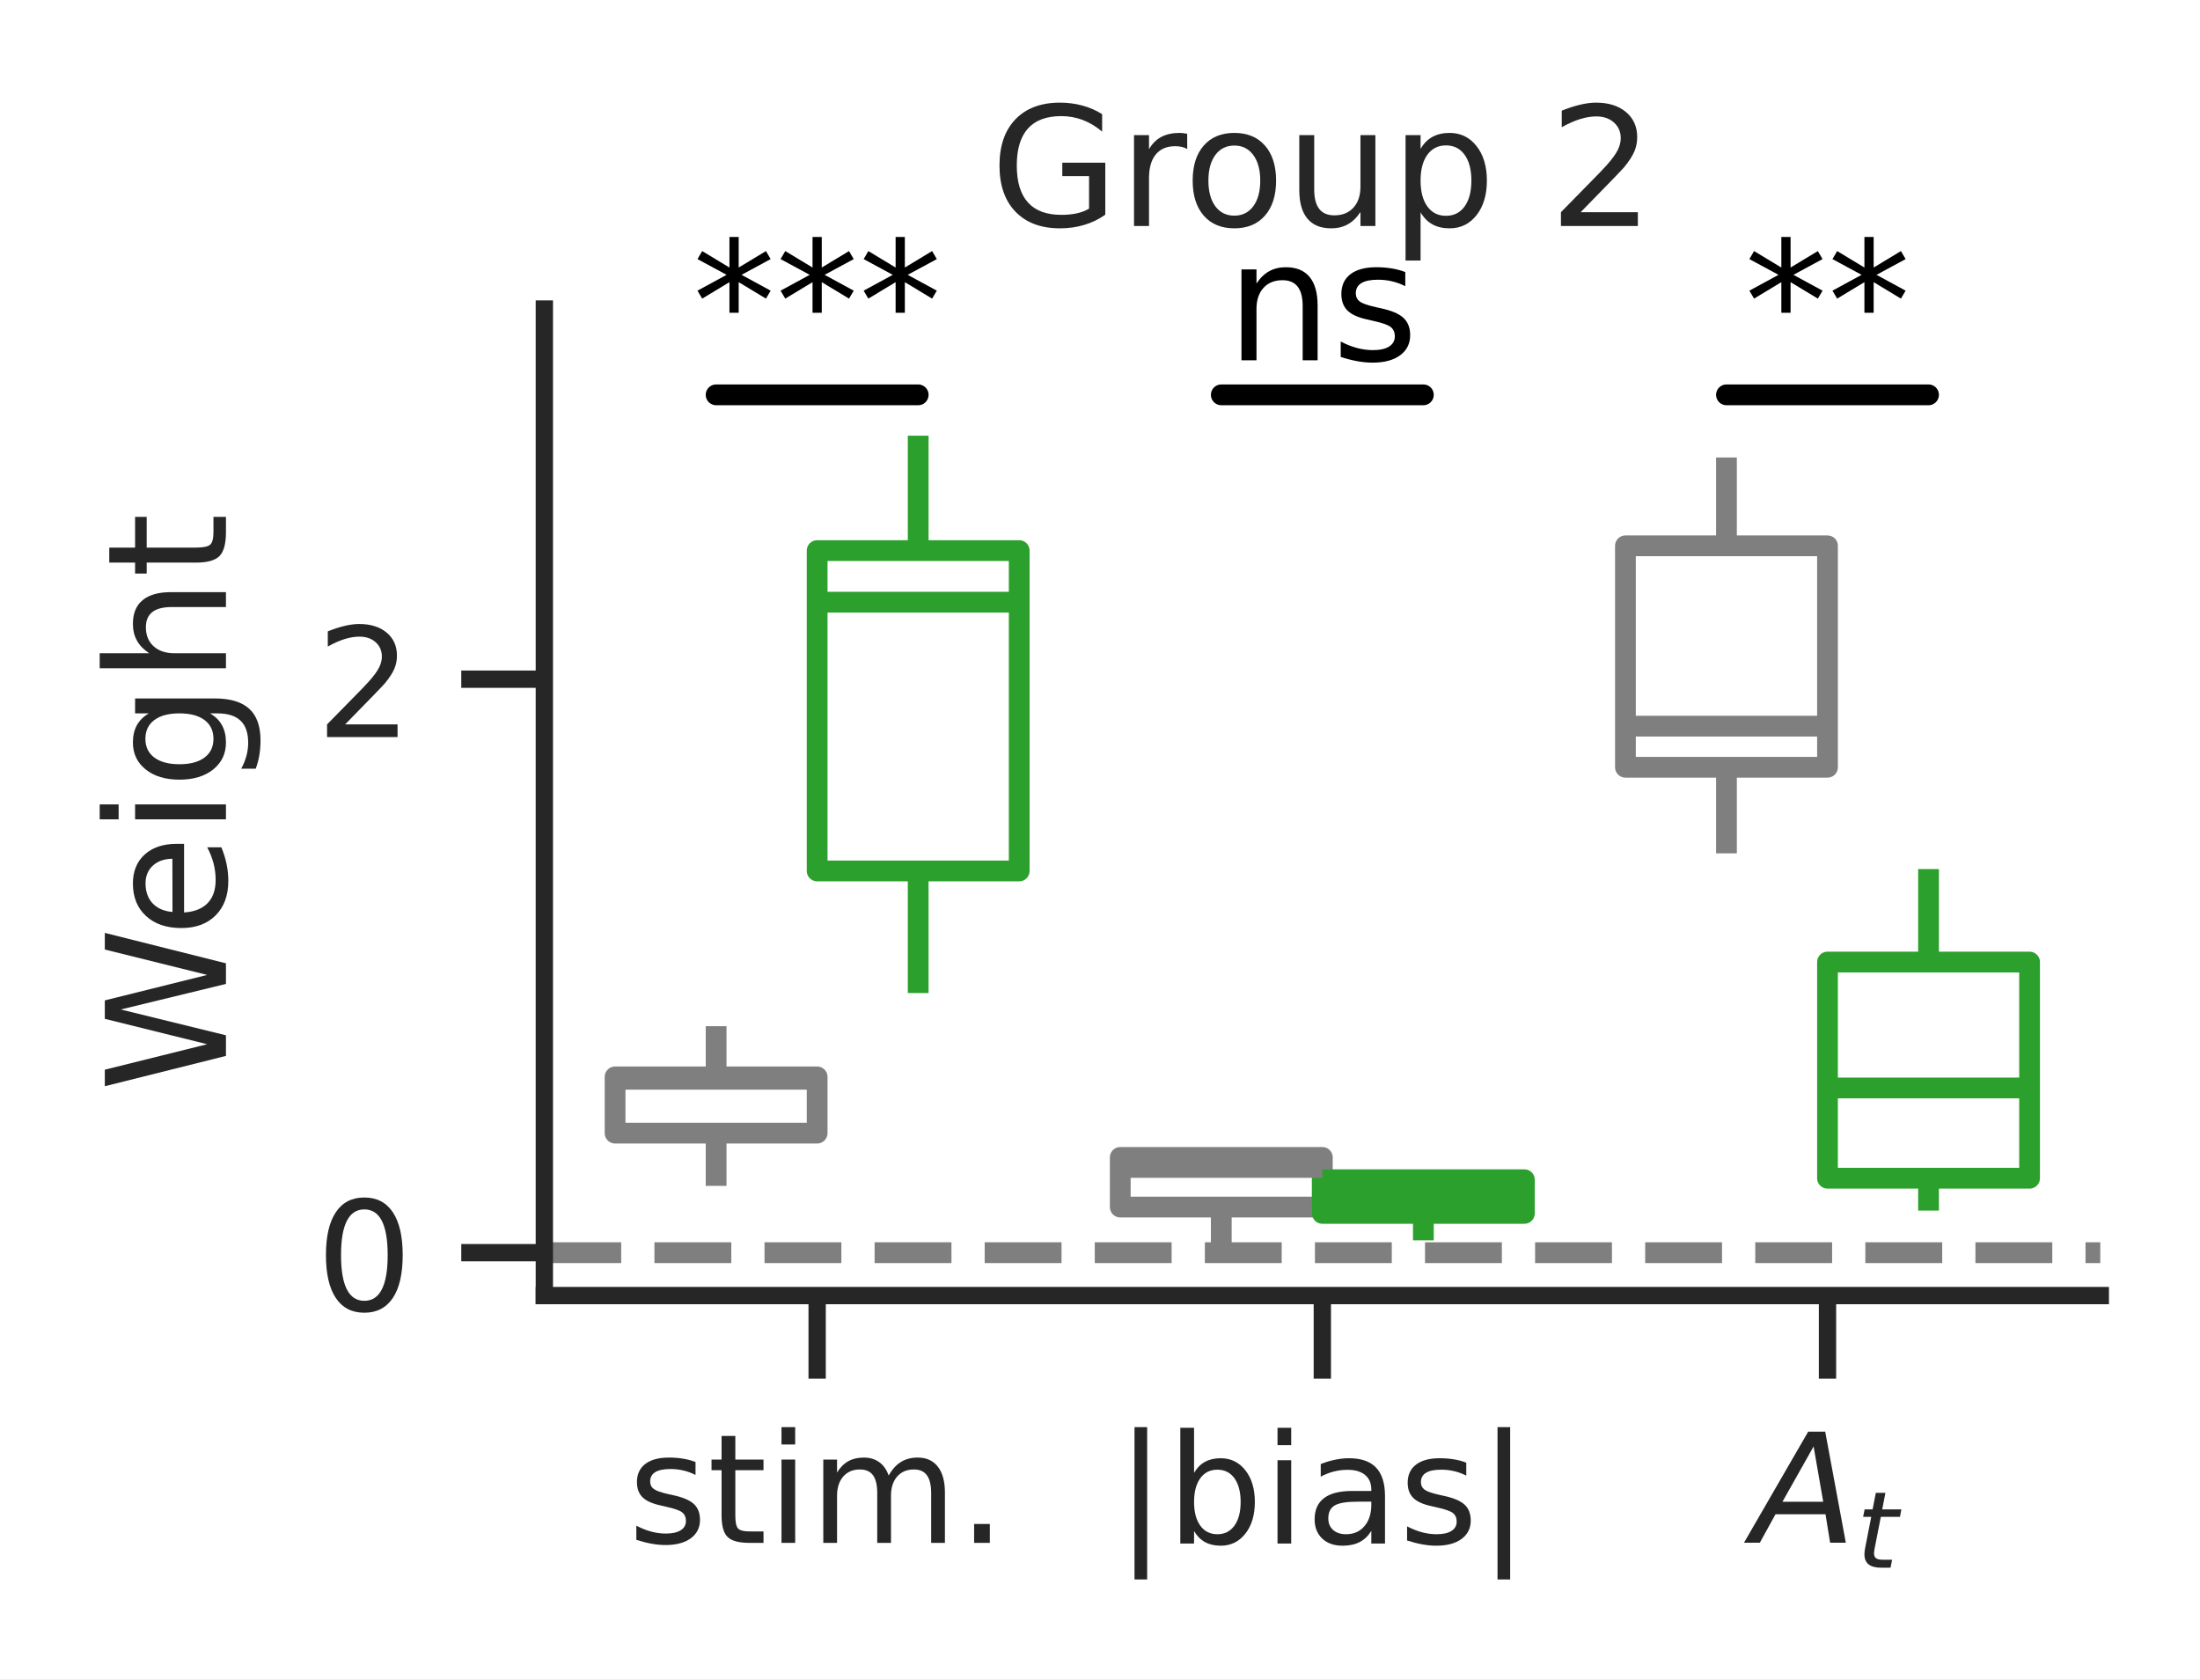
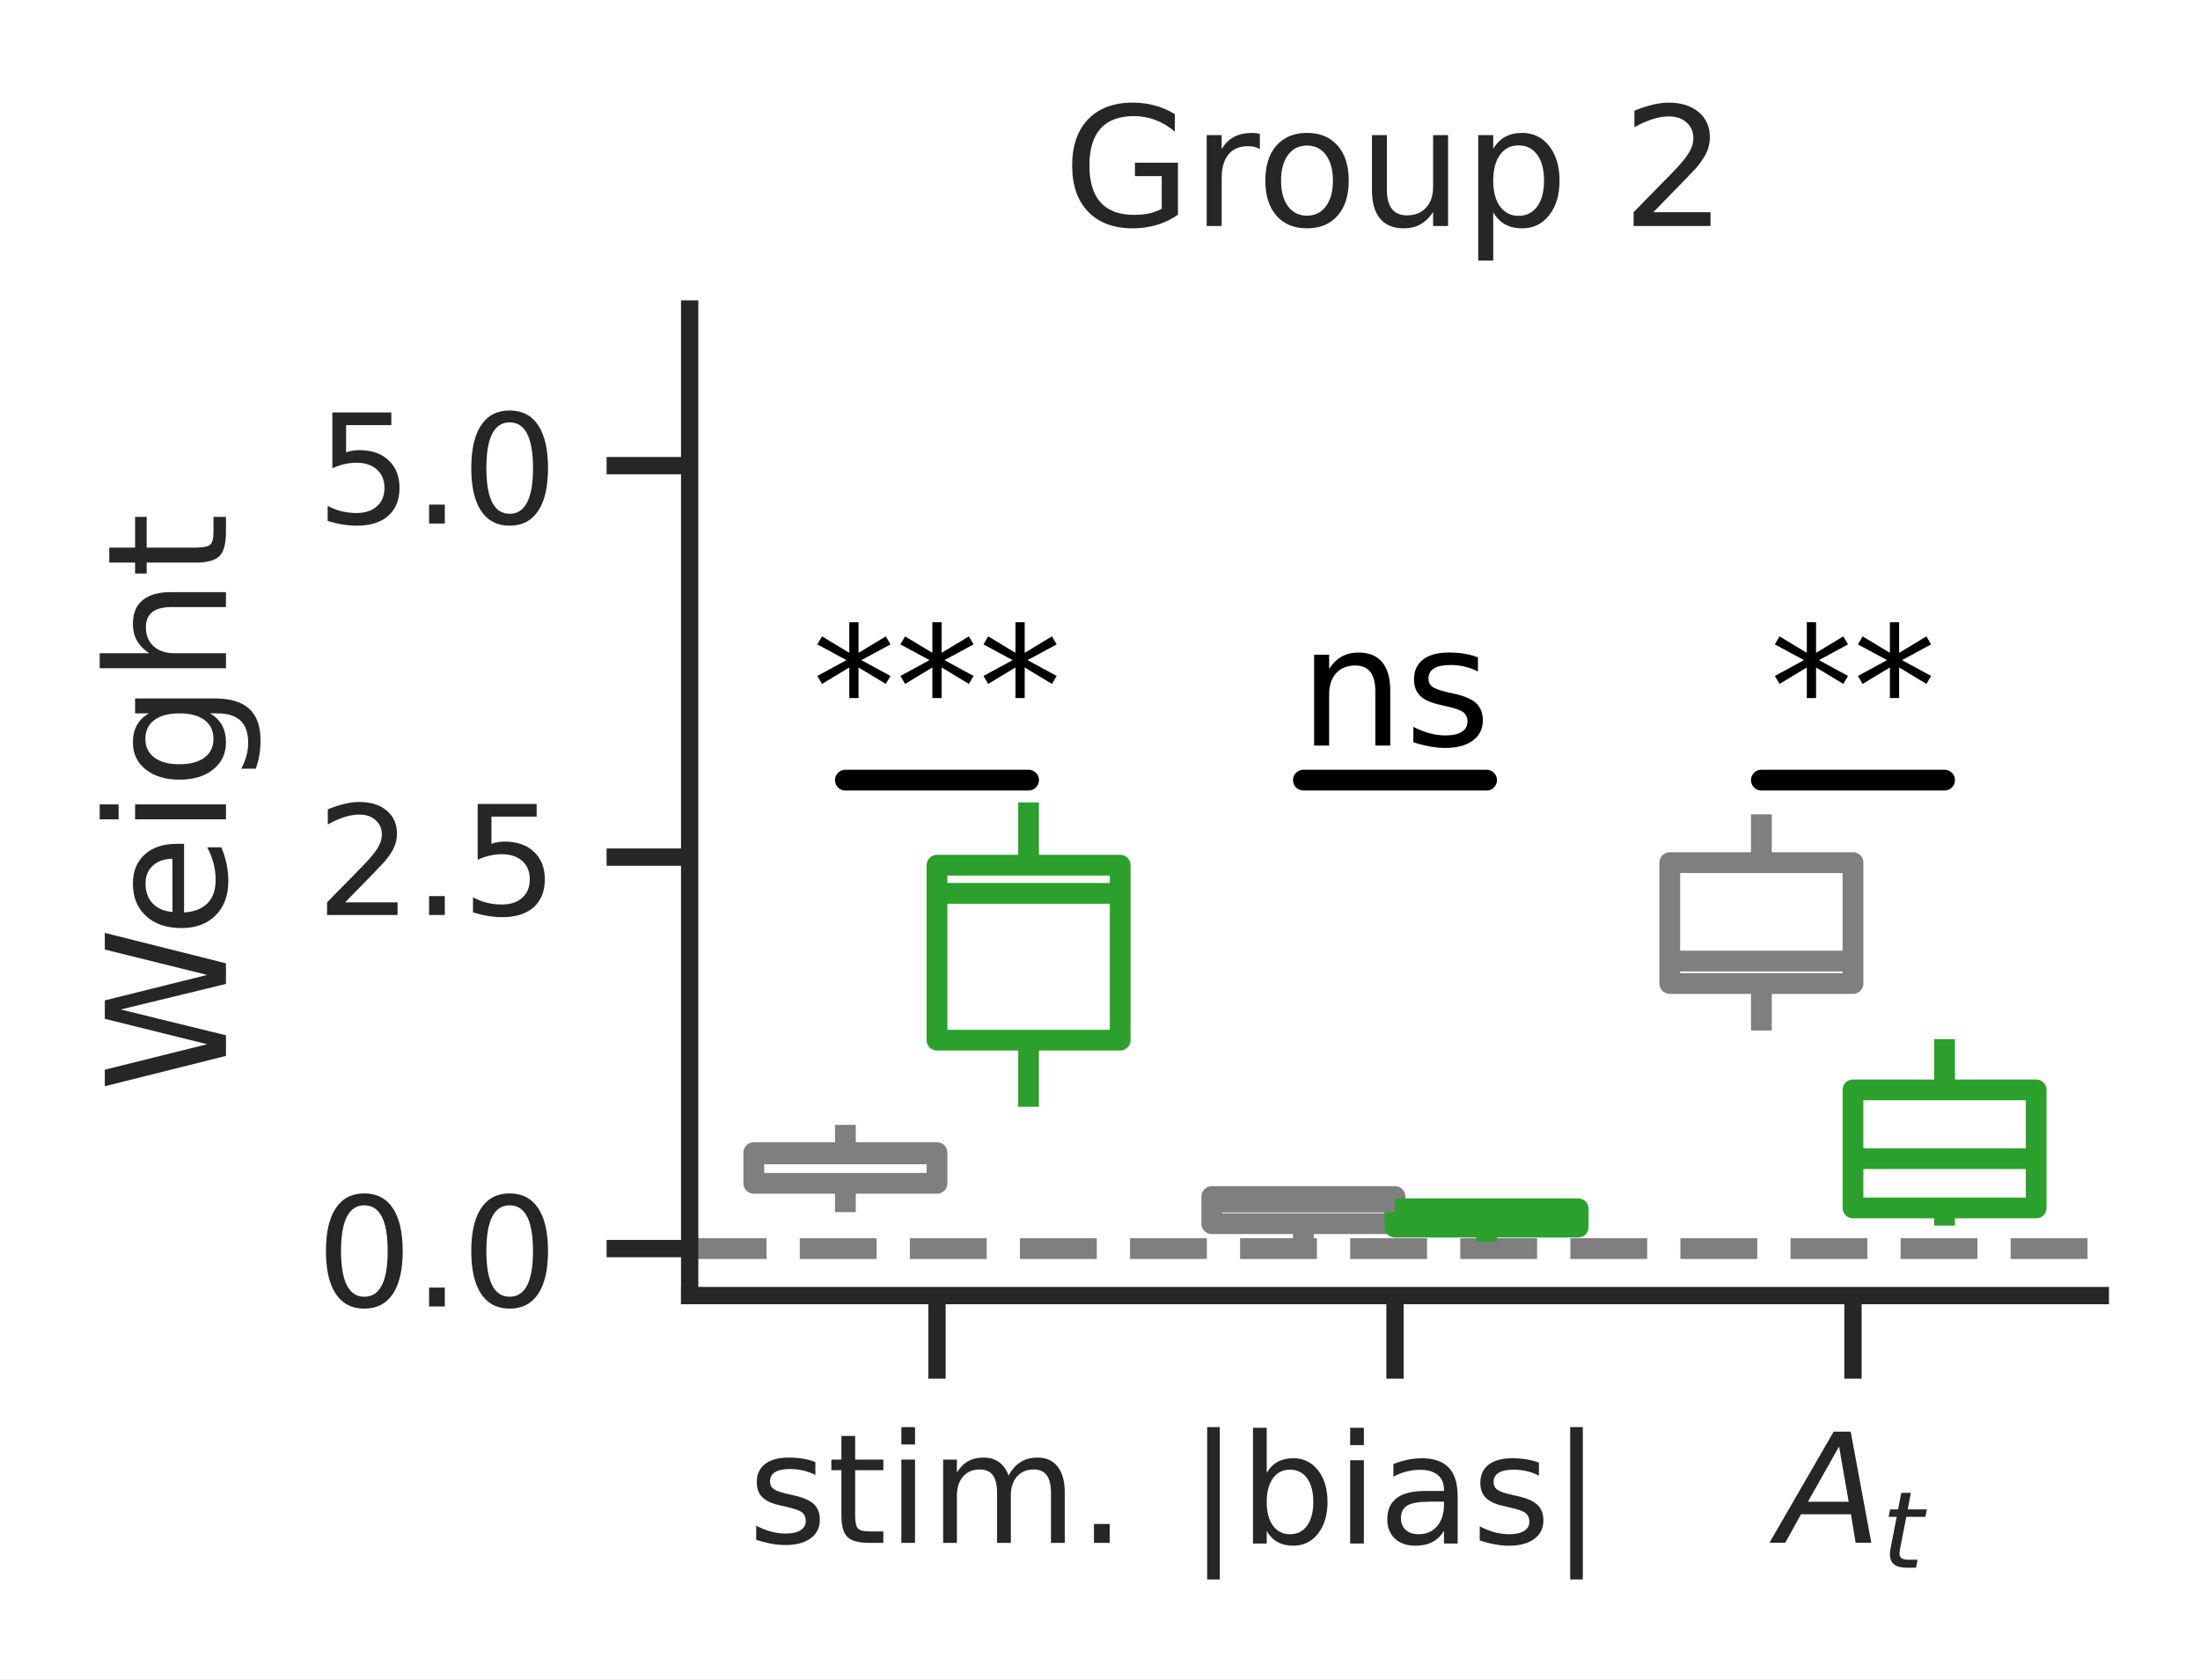
<svg xmlns="http://www.w3.org/2000/svg" xmlns:xlink="http://www.w3.org/1999/xlink" width="158.88pt" height="121.26pt" viewBox="0 0 158.88 121.26" version="1.1">
  <defs>
    <style type="text/css">*{stroke-linejoin: round; stroke-linecap: butt}</style>
  </defs>
  <g id="figure_1">
    <g id="patch_1">
      <path d="M 0 121.26  L 158.88 121.26  L 158.88 0  L 0 0  z " style="fill: #ffffff" />
    </g>
    <g id="axes_1">
      <g id="patch_2">
-         <path d="M 39.312 93.56  L 151.68 93.56  L 151.68 22.318  L 39.312 22.318  z " style="fill: #ffffff" />
+         <path d="M 49.807 93.56  L 151.68 93.56  L 151.68 22.318  L 49.807 22.318  z " style="fill: #ffffff" />
      </g>
      <g id="matplotlib.axis_1">
        <g id="xtick_1">
          <g id="line2d_1">
            <defs>
-               <path id="m8610c64e11" d="M 0 0  L 0 6  " style="stroke: #262626; stroke-width: 1.25" />
+               <path id="mf0aaa535b2" d="M 0 0  L 0 6  " style="stroke: #262626; stroke-width: 1.25" />
            </defs>
            <g>
-               <use xlink:href="#m8610c64e11" x="59.013" y="93.56" style="fill: #262626; stroke: #262626; stroke-width: 1.25" />
+               <use xlink:href="#mf0aaa535b2" x="67.668" y="93.56" style="fill: #262626; stroke: #262626; stroke-width: 1.25" />
            </g>
          </g>
          <g id="text_1">
-             <g style="fill: #262626" transform="translate(45.3586 111.4178) scale(0.11 -0.11)">
+             <g style="fill: #262626" transform="translate(54.01331 111.4178) scale(0.11 -0.11)">
              <defs>
                <path id="DejaVuSans-73" d="M 2834 3397  L 2834 2853  Q 2591 2978 2328 3040  Q 2066 3103 1784 3103  Q 1356 3103 1142 2972  Q 928 2841 928 2578  Q 928 2378 1081 2264  Q 1234 2150 1697 2047  L 1894 2003  Q 2506 1872 2764 1633  Q 3022 1394 3022 966  Q 3022 478 2636 193  Q 2250 -91 1575 -91  Q 1294 -91 989 -36  Q 684 19 347 128  L 347 722  Q 666 556 975 473  Q 1284 391 1588 391  Q 1994 391 2212 530  Q 2431 669 2431 922  Q 2431 1156 2273 1281  Q 2116 1406 1581 1522  L 1381 1569  Q 847 1681 609 1914  Q 372 2147 372 2553  Q 372 3047 722 3315  Q 1072 3584 1716 3584  Q 2034 3584 2315 3537  Q 2597 3491 2834 3397  z " transform="scale(0.015625)" />
                <path id="DejaVuSans-74" d="M 1172 4494  L 1172 3500  L 2356 3500  L 2356 3053  L 1172 3053  L 1172 1153  Q 1172 725 1289 603  Q 1406 481 1766 481  L 2356 481  L 2356 0  L 1766 0  Q 1100 0 847 248  Q 594 497 594 1153  L 594 3053  L 172 3053  L 172 3500  L 594 3500  L 594 4494  L 1172 4494  z " transform="scale(0.015625)" />
                <path id="DejaVuSans-69" d="M 603 3500  L 1178 3500  L 1178 0  L 603 0  L 603 3500  z M 603 4863  L 1178 4863  L 1178 4134  L 603 4134  L 603 4863  z " transform="scale(0.015625)" />
                <path id="DejaVuSans-6d" d="M 3328 2828  Q 3544 3216 3844 3400  Q 4144 3584 4550 3584  Q 5097 3584 5394 3201  Q 5691 2819 5691 2113  L 5691 0  L 5113 0  L 5113 2094  Q 5113 2597 4934 2840  Q 4756 3084 4391 3084  Q 3944 3084 3684 2787  Q 3425 2491 3425 1978  L 3425 0  L 2847 0  L 2847 2094  Q 2847 2600 2669 2842  Q 2491 3084 2119 3084  Q 1678 3084 1418 2786  Q 1159 2488 1159 1978  L 1159 0  L 581 0  L 581 3500  L 1159 3500  L 1159 2956  Q 1356 3278 1631 3431  Q 1906 3584 2284 3584  Q 2666 3584 2933 3390  Q 3200 3197 3328 2828  z " transform="scale(0.015625)" />
                <path id="DejaVuSans-2e" d="M 684 794  L 1344 794  L 1344 0  L 684 0  L 684 794  z " transform="scale(0.015625)" />
              </defs>
              <use xlink:href="#DejaVuSans-73" />
              <use xlink:href="#DejaVuSans-74" transform="translate(52.09961 0)" />
              <use xlink:href="#DejaVuSans-69" transform="translate(91.30859 0)" />
              <use xlink:href="#DejaVuSans-6d" transform="translate(119.0918 0)" />
              <use xlink:href="#DejaVuSans-2e" transform="translate(216.5039 0)" />
            </g>
          </g>
        </g>
        <g id="xtick_2">
          <g id="line2d_2">
            <g>
-               <use xlink:href="#m8610c64e11" x="95.496" y="93.56" style="fill: #262626; stroke: #262626; stroke-width: 1.25" />
+               <use xlink:href="#mf0aaa535b2" x="100.743" y="93.56" style="fill: #262626; stroke: #262626; stroke-width: 1.25" />
            </g>
          </g>
          <g id="text_2">
-             <g style="fill: #262626" transform="translate(80.53515 111.4659) scale(0.11 -0.11)">
+             <g style="fill: #262626" transform="translate(85.78249 111.4659) scale(0.11 -0.11)">
              <defs>
                <path id="DejaVuSans-7c" d="M 1344 4891  L 1344 -1509  L 813 -1509  L 813 4891  L 1344 4891  z " transform="scale(0.015625)" />
                <path id="DejaVuSans-62" d="M 3116 1747  Q 3116 2381 2855 2742  Q 2594 3103 2138 3103  Q 1681 3103 1420 2742  Q 1159 2381 1159 1747  Q 1159 1113 1420 752  Q 1681 391 2138 391  Q 2594 391 2855 752  Q 3116 1113 3116 1747  z M 1159 2969  Q 1341 3281 1617 3432  Q 1894 3584 2278 3584  Q 2916 3584 3314 3078  Q 3713 2572 3713 1747  Q 3713 922 3314 415  Q 2916 -91 2278 -91  Q 1894 -91 1617 61  Q 1341 213 1159 525  L 1159 0  L 581 0  L 581 4863  L 1159 4863  L 1159 2969  z " transform="scale(0.015625)" />
                <path id="DejaVuSans-61" d="M 2194 1759  Q 1497 1759 1228 1600  Q 959 1441 959 1056  Q 959 750 1161 570  Q 1363 391 1709 391  Q 2188 391 2477 730  Q 2766 1069 2766 1631  L 2766 1759  L 2194 1759  z M 3341 1997  L 3341 0  L 2766 0  L 2766 531  Q 2569 213 2275 61  Q 1981 -91 1556 -91  Q 1019 -91 701 211  Q 384 513 384 1019  Q 384 1609 779 1909  Q 1175 2209 1959 2209  L 2766 2209  L 2766 2266  Q 2766 2663 2505 2880  Q 2244 3097 1772 3097  Q 1472 3097 1187 3025  Q 903 2953 641 2809  L 641 3341  Q 956 3463 1253 3523  Q 1550 3584 1831 3584  Q 2591 3584 2966 3190  Q 3341 2797 3341 1997  z " transform="scale(0.015625)" />
              </defs>
              <use xlink:href="#DejaVuSans-7c" />
              <use xlink:href="#DejaVuSans-62" transform="translate(33.69141 0)" />
              <use xlink:href="#DejaVuSans-69" transform="translate(97.16797 0)" />
              <use xlink:href="#DejaVuSans-61" transform="translate(124.9512 0)" />
              <use xlink:href="#DejaVuSans-73" transform="translate(186.2305 0)" />
              <use xlink:href="#DejaVuSans-7c" transform="translate(238.3301 0)" />
            </g>
          </g>
        </g>
        <g id="xtick_3">
          <g id="line2d_3">
            <g>
-               <use xlink:href="#m8610c64e11" x="131.979" y="93.56" style="fill: #262626; stroke: #262626; stroke-width: 1.25" />
+               <use xlink:href="#mf0aaa535b2" x="133.819" y="93.56" style="fill: #262626; stroke: #262626; stroke-width: 1.25" />
            </g>
          </g>
          <g id="text_3">
-             <g style="fill: #262626" transform="translate(126.5338 111.4178) scale(0.11 -0.11)">
+             <g style="fill: #262626" transform="translate(128.3738 111.4178) scale(0.11 -0.11)">
              <defs>
                <path id="DejaVuSans-Oblique-41" d="M 2356 4666  L 3072 4666  L 3938 0  L 3278 0  L 3084 1197  L 984 1197  L 325 0  L -341 0  L 2356 4666  z M 2584 4044  L 1275 1722  L 2988 1722  L 2584 4044  z " transform="scale(0.015625)" />
                <path id="DejaVuSans-Oblique-74" d="M 2706 3500  L 2619 3053  L 1472 3053  L 1100 1153  Q 1081 1047 1072 975  Q 1063 903 1063 863  Q 1063 663 1183 572  Q 1303 481 1569 481  L 2150 481  L 2053 0  L 1503 0  Q 991 0 739 200  Q 488 400 488 806  Q 488 878 497 964  Q 506 1050 525 1153  L 897 3053  L 409 3053  L 500 3500  L 978 3500  L 1172 4494  L 1747 4494  L 1556 3500  L 2706 3500  z " transform="scale(0.015625)" />
              </defs>
              <use xlink:href="#DejaVuSans-Oblique-41" transform="translate(0 0.09375)" />
              <use xlink:href="#DejaVuSans-Oblique-74" transform="translate(68.4082 -16.3125) scale(0.7)" />
            </g>
          </g>
        </g>
      </g>
      <g id="matplotlib.axis_2">
        <g id="ytick_1">
          <g id="line2d_4">
            <defs>
-               <path id="m5f6f449072" d="M 0 0  L -6 0  " style="stroke: #262626; stroke-width: 1.25" />
+               <path id="mdb4e2c0668" d="M 0 0  L -6 0  " style="stroke: #262626; stroke-width: 1.25" />
            </defs>
            <g>
-               <use xlink:href="#m5f6f449072" x="39.312" y="90.462" style="fill: #262626; stroke: #262626; stroke-width: 1.25" />
+               <use xlink:href="#mdb4e2c0668" x="49.807" y="90.167" style="fill: #262626; stroke: #262626; stroke-width: 1.25" />
            </g>
          </g>
          <g id="text_4">
-             <g style="fill: #262626" transform="translate(22.81375 94.64121) scale(0.11 -0.11)">
+             <g style="fill: #262626" transform="translate(22.81375 94.34621) scale(0.11 -0.11)">
              <defs>
                <path id="DejaVuSans-30" d="M 2034 4250  Q 1547 4250 1301 3770  Q 1056 3291 1056 2328  Q 1056 1369 1301 889  Q 1547 409 2034 409  Q 2525 409 2770 889  Q 3016 1369 3016 2328  Q 3016 3291 2770 3770  Q 2525 4250 2034 4250  z M 2034 4750  Q 2819 4750 3233 4129  Q 3647 3509 3647 2328  Q 3647 1150 3233 529  Q 2819 -91 2034 -91  Q 1250 -91 836 529  Q 422 1150 422 2328  Q 422 3509 836 4129  Q 1250 4750 2034 4750  z " transform="scale(0.015625)" />
              </defs>
              <use xlink:href="#DejaVuSans-30" />
+               <use xlink:href="#DejaVuSans-2e" transform="translate(63.62305 0)" />
+               <use xlink:href="#DejaVuSans-30" transform="translate(95.41016 0)" />
            </g>
          </g>
        </g>
        <g id="ytick_2">
          <g id="line2d_5">
            <g>
-               <use xlink:href="#m5f6f449072" x="39.312" y="49.047" style="fill: #262626; stroke: #262626; stroke-width: 1.25" />
+               <use xlink:href="#mdb4e2c0668" x="49.807" y="61.897" style="fill: #262626; stroke: #262626; stroke-width: 1.25" />
            </g>
          </g>
          <g id="text_5">
-             <g style="fill: #262626" transform="translate(22.81375 53.2264) scale(0.11 -0.11)">
+             <g style="fill: #262626" transform="translate(22.81375 66.07582) scale(0.11 -0.11)">
              <defs>
                <path id="DejaVuSans-32" d="M 1228 531  L 3431 531  L 3431 0  L 469 0  L 469 531  Q 828 903 1448 1529  Q 2069 2156 2228 2338  Q 2531 2678 2651 2914  Q 2772 3150 2772 3378  Q 2772 3750 2511 3984  Q 2250 4219 1831 4219  Q 1534 4219 1204 4116  Q 875 4013 500 3803  L 500 4441  Q 881 4594 1212 4672  Q 1544 4750 1819 4750  Q 2544 4750 2975 4387  Q 3406 4025 3406 3419  Q 3406 3131 3298 2873  Q 3191 2616 2906 2266  Q 2828 2175 2409 1742  Q 1991 1309 1228 531  z " transform="scale(0.015625)" />
+                 <path id="DejaVuSans-35" d="M 691 4666  L 3169 4666  L 3169 4134  L 1269 4134  L 1269 2991  Q 1406 3038 1543 3061  Q 1681 3084 1819 3084  Q 2600 3084 3056 2656  Q 3513 2228 3513 1497  Q 3513 744 3044 326  Q 2575 -91 1722 -91  Q 1428 -91 1123 -41  Q 819 9 494 109  L 494 744  Q 775 591 1075 516  Q 1375 441 1709 441  Q 2250 441 2565 725  Q 2881 1009 2881 1497  Q 2881 1984 2565 2268  Q 2250 2553 1709 2553  Q 1456 2553 1204 2497  Q 953 2441 691 2322  L 691 4666  z " transform="scale(0.015625)" />
              </defs>
              <use xlink:href="#DejaVuSans-32" />
-             </g>
-           </g>
-         </g>
-         <g id="text_6">
+               <use xlink:href="#DejaVuSans-2e" transform="translate(63.62305 0)" />
+               <use xlink:href="#DejaVuSans-35" transform="translate(95.41016 0)" />
+             </g>
+           </g>
+         </g>
+         <g id="ytick_3">
+           <g id="line2d_6">
+             <g>
+               <use xlink:href="#mdb4e2c0668" x="49.807" y="33.626" style="fill: #262626; stroke: #262626; stroke-width: 1.25" />
+             </g>
+           </g>
+           <g id="text_6">
+             <g style="fill: #262626" transform="translate(22.81375 37.80542) scale(0.11 -0.11)">
+               <use xlink:href="#DejaVuSans-35" />
+               <use xlink:href="#DejaVuSans-2e" transform="translate(63.62305 0)" />
+               <use xlink:href="#DejaVuSans-30" transform="translate(95.41016 0)" />
+             </g>
+           </g>
+         </g>
+         <g id="text_7">
          <g style="fill: #262626" transform="translate(16.31812 78.84132) rotate(-90) scale(0.12 -0.12)">
            <defs>
              <path id="DejaVuSans-57" d="M 213 4666  L 850 4666  L 1831 722  L 2809 4666  L 3519 4666  L 4500 722  L 5478 4666  L 6119 4666  L 4947 0  L 4153 0  L 3169 4050  L 2175 0  L 1381 0  L 213 4666  z " transform="scale(0.015625)" />
              <path id="DejaVuSans-65" d="M 3597 1894  L 3597 1613  L 953 1613  Q 991 1019 1311 708  Q 1631 397 2203 397  Q 2534 397 2845 478  Q 3156 559 3463 722  L 3463 178  Q 3153 47 2828 -22  Q 2503 -91 2169 -91  Q 1331 -91 842 396  Q 353 884 353 1716  Q 353 2575 817 3079  Q 1281 3584 2069 3584  Q 2775 3584 3186 3129  Q 3597 2675 3597 1894  z M 3022 2063  Q 3016 2534 2758 2815  Q 2500 3097 2075 3097  Q 1594 3097 1305 2825  Q 1016 2553 972 2059  L 3022 2063  z " transform="scale(0.015625)" />
              <path id="DejaVuSans-67" d="M 2906 1791  Q 2906 2416 2648 2759  Q 2391 3103 1925 3103  Q 1463 3103 1205 2759  Q 947 2416 947 1791  Q 947 1169 1205 825  Q 1463 481 1925 481  Q 2391 481 2648 825  Q 2906 1169 2906 1791  z M 3481 434  Q 3481 -459 3084 -895  Q 2688 -1331 1869 -1331  Q 1566 -1331 1297 -1286  Q 1028 -1241 775 -1147  L 775 -588  Q 1028 -725 1275 -790  Q 1522 -856 1778 -856  Q 2344 -856 2625 -561  Q 2906 -266 2906 331  L 2906 616  Q 2728 306 2450 153  Q 2172 0 1784 0  Q 1141 0 747 490  Q 353 981 353 1791  Q 353 2603 747 3093  Q 1141 3584 1784 3584  Q 2172 3584 2450 3431  Q 2728 3278 2906 2969  L 2906 3500  L 3481 3500  L 3481 434  z " transform="scale(0.015625)" />
              <path id="DejaVuSans-68" d="M 3513 2113  L 3513 0  L 2938 0  L 2938 2094  Q 2938 2591 2744 2837  Q 2550 3084 2163 3084  Q 1697 3084 1428 2787  Q 1159 2491 1159 1978  L 1159 0  L 581 0  L 581 4863  L 1159 4863  L 1159 2956  Q 1366 3272 1645 3428  Q 1925 3584 2291 3584  Q 2894 3584 3203 3211  Q 3513 2838 3513 2113  z " transform="scale(0.015625)" />
            </defs>
            <use xlink:href="#DejaVuSans-57" />
            <use xlink:href="#DejaVuSans-65" transform="translate(93.00195 0)" />
            <use xlink:href="#DejaVuSans-69" transform="translate(154.5254 0)" />
            <use xlink:href="#DejaVuSans-67" transform="translate(182.3086 0)" />
            <use xlink:href="#DejaVuSans-68" transform="translate(245.7852 0)" />
            <use xlink:href="#DejaVuSans-74" transform="translate(309.1641 0)" />
          </g>
        </g>
      </g>
      <g id="patch_3">
-         <path d="M 59.013 90.462  L 59.013 90.462  L 59.013 90.462  L 59.013 90.462  L 59.013 90.462  z " clip-path="url(#pd366142caa)" style="fill: none; stroke: #7f7f7f; stroke-width: 1.5; stroke-linejoin: miter" />
+         <path d="M 67.668 90.167  L 67.668 90.167  L 67.668 90.167  L 67.668 90.167  L 67.668 90.167  z " clip-path="url(#pfbd29657d4)" style="fill: none; stroke: #7f7f7f; stroke-width: 1.5; stroke-linejoin: miter" />
      </g>
      <g id="patch_4">
-         <path d="M 59.013 90.462  L 59.013 90.462  L 59.013 90.462  L 59.013 90.462  L 59.013 90.462  z " clip-path="url(#pd366142caa)" style="fill: none; stroke: #2ca02c; stroke-width: 1.5; stroke-linejoin: miter" />
-       </g>
-       <g id="line2d_6">
-         <path d="M 39.312 90.462  L 151.68 90.462  " clip-path="url(#pd366142caa)" style="fill: none; stroke-dasharray: 5.55,2.4; stroke-dashoffset: 0; stroke: #7f7f7f; stroke-width: 1.5" />
+         <path d="M 67.668 90.167  L 67.668 90.167  L 67.668 90.167  L 67.668 90.167  L 67.668 90.167  z " clip-path="url(#pfbd29657d4)" style="fill: none; stroke: #2ca02c; stroke-width: 1.5; stroke-linejoin: miter" />
      </g>
      <g id="line2d_7">
-         <path d="M 44.42 81.828  L 59.013 81.828  L 59.013 77.767  L 44.42 77.767  L 44.42 81.828  " clip-path="url(#pd366142caa)" style="fill: none; stroke: #7f7f7f; stroke-width: 1.5; stroke-linecap: round" />
+         <path d="M 49.807 90.167  L 151.68 90.167  " clip-path="url(#pfbd29657d4)" style="fill: none; stroke-dasharray: 5.55,2.4; stroke-dashoffset: 0; stroke: #7f7f7f; stroke-width: 1.5" />
      </g>
      <g id="line2d_8">
-         <path d="M 51.717 81.828  L 51.717 85.637  " clip-path="url(#pd366142caa)" style="fill: none; stroke: #7f7f7f; stroke-width: 1.5" />
+         <path d="M 54.438 85.452  L 67.668 85.452  L 67.668 83.235  L 54.438 83.235  L 54.438 85.452  " clip-path="url(#pfbd29657d4)" style="fill: none; stroke: #7f7f7f; stroke-width: 1.5; stroke-linecap: round" />
      </g>
      <g id="line2d_9">
-         <path d="M 51.717 77.767  L 51.717 74.104  " clip-path="url(#pd366142caa)" style="fill: none; stroke: #7f7f7f; stroke-width: 1.5" />
+         <path d="M 61.053 85.452  L 61.053 87.532  " clip-path="url(#pfbd29657d4)" style="fill: none; stroke: #7f7f7f; stroke-width: 1.5" />
      </g>
      <g id="line2d_10">
-         <path d="M 80.903 87.168  L 95.496 87.168  L 95.496 83.582  L 80.903 83.582  L 80.903 87.168  " clip-path="url(#pd366142caa)" style="fill: none; stroke: #7f7f7f; stroke-width: 1.5; stroke-linecap: round" />
+         <path d="M 61.053 83.235  L 61.053 81.234  " clip-path="url(#pfbd29657d4)" style="fill: none; stroke: #7f7f7f; stroke-width: 1.5" />
      </g>
      <g id="line2d_11">
-         <path d="M 88.199 87.168  L 88.199 89.953  " clip-path="url(#pd366142caa)" style="fill: none; stroke: #7f7f7f; stroke-width: 1.5" />
+         <path d="M 87.513 88.368  L 100.743 88.368  L 100.743 86.41  L 87.513 86.41  L 87.513 88.368  " clip-path="url(#pfbd29657d4)" style="fill: none; stroke: #7f7f7f; stroke-width: 1.5; stroke-linecap: round" />
      </g>
      <g id="line2d_12">
-         <path d="M 88.199 83.582  L 88.199 83.582  " clip-path="url(#pd366142caa)" style="fill: none; stroke: #7f7f7f; stroke-width: 1.5" />
+         <path d="M 94.128 88.368  L 94.128 89.889  " clip-path="url(#pfbd29657d4)" style="fill: none; stroke: #7f7f7f; stroke-width: 1.5" />
      </g>
      <g id="line2d_13">
-         <path d="M 117.386 55.407  L 131.979 55.407  L 131.979 39.417  L 117.386 39.417  L 117.386 55.407  " clip-path="url(#pd366142caa)" style="fill: none; stroke: #7f7f7f; stroke-width: 1.5; stroke-linecap: round" />
+         <path d="M 94.128 86.41  L 94.128 86.41  " clip-path="url(#pfbd29657d4)" style="fill: none; stroke: #7f7f7f; stroke-width: 1.5" />
      </g>
      <g id="line2d_14">
-         <path d="M 124.682 55.407  L 124.682 61.625  " clip-path="url(#pd366142caa)" style="fill: none; stroke: #7f7f7f; stroke-width: 1.5" />
+         <path d="M 120.589 71.024  L 133.819 71.024  L 133.819 62.292  L 120.589 62.292  L 120.589 71.024  " clip-path="url(#pfbd29657d4)" style="fill: none; stroke: #7f7f7f; stroke-width: 1.5; stroke-linecap: round" />
      </g>
      <g id="line2d_15">
-         <path d="M 124.682 39.417  L 124.682 33.037  " clip-path="url(#pd366142caa)" style="fill: none; stroke: #7f7f7f; stroke-width: 1.5" />
+         <path d="M 127.204 71.024  L 127.204 74.42  " clip-path="url(#pfbd29657d4)" style="fill: none; stroke: #7f7f7f; stroke-width: 1.5" />
      </g>
      <g id="line2d_16">
-         <path d="M 59.013 62.895  L 73.606 62.895  L 73.606 39.761  L 59.013 39.761  L 59.013 62.895  " clip-path="url(#pd366142caa)" style="fill: none; stroke: #2ca02c; stroke-width: 1.5; stroke-linecap: round" />
+         <path d="M 127.204 62.292  L 127.204 58.808  " clip-path="url(#pfbd29657d4)" style="fill: none; stroke: #7f7f7f; stroke-width: 1.5" />
      </g>
      <g id="line2d_17">
-         <path d="M 66.31 62.895  L 66.31 71.71  " clip-path="url(#pd366142caa)" style="fill: none; stroke: #2ca02c; stroke-width: 1.5" />
+         <path d="M 67.668 75.113  L 80.898 75.113  L 80.898 62.48  L 67.668 62.48  L 67.668 75.113  " clip-path="url(#pfbd29657d4)" style="fill: none; stroke: #2ca02c; stroke-width: 1.5; stroke-linecap: round" />
      </g>
      <g id="line2d_18">
-         <path d="M 66.31 39.761  L 66.31 31.463  " clip-path="url(#pd366142caa)" style="fill: none; stroke: #2ca02c; stroke-width: 1.5" />
+         <path d="M 74.283 75.113  L 74.283 79.927  " clip-path="url(#pfbd29657d4)" style="fill: none; stroke: #2ca02c; stroke-width: 1.5" />
      </g>
      <g id="line2d_19">
-         <path d="M 95.496 87.624  L 110.089 87.624  L 110.089 85.194  L 95.496 85.194  L 95.496 87.624  " clip-path="url(#pd366142caa)" style="fill: none; stroke: #2ca02c; stroke-width: 1.5; stroke-linecap: round" />
+         <path d="M 74.283 62.48  L 74.283 57.948  " clip-path="url(#pfbd29657d4)" style="fill: none; stroke: #2ca02c; stroke-width: 1.5" />
      </g>
      <g id="line2d_20">
-         <path d="M 102.793 87.624  L 102.793 89.568  " clip-path="url(#pd366142caa)" style="fill: none; stroke: #2ca02c; stroke-width: 1.5" />
+         <path d="M 100.743 88.617  L 113.974 88.617  L 113.974 87.29  L 100.743 87.29  L 100.743 88.617  " clip-path="url(#pfbd29657d4)" style="fill: none; stroke: #2ca02c; stroke-width: 1.5; stroke-linecap: round" />
      </g>
      <g id="line2d_21">
-         <path d="M 102.793 85.194  L 102.793 84.86  " clip-path="url(#pd366142caa)" style="fill: none; stroke: #2ca02c; stroke-width: 1.5" />
+         <path d="M 107.358 88.617  L 107.358 89.679  " clip-path="url(#pfbd29657d4)" style="fill: none; stroke: #2ca02c; stroke-width: 1.5" />
      </g>
      <g id="line2d_22">
-         <path d="M 131.979 85.085  L 146.572 85.085  L 146.572 69.475  L 131.979 69.475  L 131.979 85.085  " clip-path="url(#pd366142caa)" style="fill: none; stroke: #2ca02c; stroke-width: 1.5; stroke-linecap: round" />
+         <path d="M 107.358 87.29  L 107.358 87.108  " clip-path="url(#pfbd29657d4)" style="fill: none; stroke: #2ca02c; stroke-width: 1.5" />
      </g>
      <g id="line2d_23">
-         <path d="M 139.275 85.085  L 139.275 87.422  " clip-path="url(#pd366142caa)" style="fill: none; stroke: #2ca02c; stroke-width: 1.5" />
+         <path d="M 133.819 87.231  L 147.049 87.231  L 147.049 78.706  L 133.819 78.706  L 133.819 87.231  " clip-path="url(#pfbd29657d4)" style="fill: none; stroke: #2ca02c; stroke-width: 1.5; stroke-linecap: round" />
      </g>
      <g id="line2d_24">
-         <path d="M 139.275 69.475  L 139.275 62.76  " clip-path="url(#pd366142caa)" style="fill: none; stroke: #2ca02c; stroke-width: 1.5" />
+         <path d="M 140.434 87.231  L 140.434 88.507  " clip-path="url(#pfbd29657d4)" style="fill: none; stroke: #2ca02c; stroke-width: 1.5" />
      </g>
      <g id="line2d_25">
-         <path d="M 51.717 28.513  L 66.31 28.513  " clip-path="url(#pd366142caa)" style="fill: none; stroke: #000000; stroke-width: 1.5; stroke-linecap: round" />
+         <path d="M 140.434 78.706  L 140.434 75.039  " clip-path="url(#pfbd29657d4)" style="fill: none; stroke: #2ca02c; stroke-width: 1.5" />
      </g>
      <g id="line2d_26">
-         <path d="M 88.199 28.513  L 102.793 28.513  " clip-path="url(#pd366142caa)" style="fill: none; stroke: #000000; stroke-width: 1.5; stroke-linecap: round" />
+         <path d="M 61.053 56.337  L 74.283 56.337  " clip-path="url(#pfbd29657d4)" style="fill: none; stroke: #000000; stroke-width: 1.5; stroke-linecap: round" />
      </g>
      <g id="line2d_27">
-         <path d="M 124.682 28.513  L 139.275 28.513  " clip-path="url(#pd366142caa)" style="fill: none; stroke: #000000; stroke-width: 1.5; stroke-linecap: round" />
+         <path d="M 94.128 56.337  L 107.358 56.337  " clip-path="url(#pfbd29657d4)" style="fill: none; stroke: #000000; stroke-width: 1.5; stroke-linecap: round" />
      </g>
      <g id="line2d_28">
-         <path d="M 44.42 77.94  L 59.013 77.94  " clip-path="url(#pd366142caa)" style="fill: none; stroke: #7f7f7f; stroke-width: 1.5" />
+         <path d="M 127.204 56.337  L 140.434 56.337  " clip-path="url(#pfbd29657d4)" style="fill: none; stroke: #000000; stroke-width: 1.5; stroke-linecap: round" />
      </g>
      <g id="line2d_29">
-         <path d="M 80.903 84.307  L 95.496 84.307  " clip-path="url(#pd366142caa)" style="fill: none; stroke: #7f7f7f; stroke-width: 1.5" />
+         <path d="M 54.438 83.329  L 67.668 83.329  " clip-path="url(#pfbd29657d4)" style="fill: none; stroke: #7f7f7f; stroke-width: 1.5" />
      </g>
      <g id="line2d_30">
-         <path d="M 117.386 52.438  L 131.979 52.438  " clip-path="url(#pd366142caa)" style="fill: none; stroke: #7f7f7f; stroke-width: 1.5" />
+         <path d="M 87.513 86.806  L 100.743 86.806  " clip-path="url(#pfbd29657d4)" style="fill: none; stroke: #7f7f7f; stroke-width: 1.5" />
      </g>
      <g id="line2d_31">
-         <path d="M 59.013 43.485  L 73.606 43.485  " clip-path="url(#pd366142caa)" style="fill: none; stroke: #2ca02c; stroke-width: 1.5" />
+         <path d="M 120.589 69.402  L 133.819 69.402  " clip-path="url(#pfbd29657d4)" style="fill: none; stroke: #7f7f7f; stroke-width: 1.5" />
      </g>
      <g id="line2d_32">
-         <path d="M 95.496 86.144  L 110.089 86.144  " clip-path="url(#pd366142caa)" style="fill: none; stroke: #2ca02c; stroke-width: 1.5" />
+         <path d="M 67.668 64.513  L 80.898 64.513  " clip-path="url(#pfbd29657d4)" style="fill: none; stroke: #2ca02c; stroke-width: 1.5" />
      </g>
      <g id="line2d_33">
-         <path d="M 131.979 78.569  L 146.572 78.569  " clip-path="url(#pd366142caa)" style="fill: none; stroke: #2ca02c; stroke-width: 1.5" />
+         <path d="M 100.743 87.809  L 113.974 87.809  " clip-path="url(#pfbd29657d4)" style="fill: none; stroke: #2ca02c; stroke-width: 1.5" />
+       </g>
+       <g id="line2d_34">
+         <path d="M 133.819 83.672  L 147.049 83.672  " clip-path="url(#pfbd29657d4)" style="fill: none; stroke: #2ca02c; stroke-width: 1.5" />
      </g>
      <g id="patch_5">
-         <path d="M 39.312 93.56  L 39.312 22.318  " style="fill: none; stroke: #262626; stroke-width: 1.25; stroke-linejoin: miter; stroke-linecap: square" />
+         <path d="M 49.807 93.56  L 49.807 22.318  " style="fill: none; stroke: #262626; stroke-width: 1.25; stroke-linejoin: miter; stroke-linecap: square" />
      </g>
      <g id="patch_6">
-         <path d="M 39.312 93.56  L 151.68 93.56  " style="fill: none; stroke: #262626; stroke-width: 1.25; stroke-linejoin: miter; stroke-linecap: square" />
-       </g>
-       <g id="text_7">
-         <g transform="translate(50.01321 26.0174) scale(0.12 -0.12)">
+         <path d="M 49.807 93.56  L 151.68 93.56  " style="fill: none; stroke: #262626; stroke-width: 1.25; stroke-linejoin: miter; stroke-linecap: square" />
+       </g>
+       <g id="text_8">
+         <g transform="translate(58.66792 53.84154) scale(0.12 -0.12)">
          <defs>
            <path id="DejaVuSans-2a" d="M 3009 3897  L 1888 3291  L 3009 2681  L 2828 2375  L 1778 3009  L 1778 1831  L 1422 1831  L 1422 3009  L 372 2375  L 191 2681  L 1313 3291  L 191 3897  L 372 4206  L 1422 3572  L 1422 4750  L 1778 4750  L 1778 3572  L 2828 4206  L 3009 3897  z " transform="scale(0.015625)" />
          </defs>
          <use xlink:href="#DejaVuSans-2a" />
          <use xlink:href="#DejaVuSans-2a" transform="translate(50 0)" />
          <use xlink:href="#DejaVuSans-2a" transform="translate(100 0)" />
        </g>
      </g>
-       <g id="text_8">
-         <g transform="translate(88.56789 26.0174) scale(0.12 -0.12)">
+       <g id="text_9">
+         <g transform="translate(93.81523 53.84154) scale(0.12 -0.12)">
          <defs>
            <path id="DejaVuSans-6e" d="M 3513 2113  L 3513 0  L 2938 0  L 2938 2094  Q 2938 2591 2744 2837  Q 2550 3084 2163 3084  Q 1697 3084 1428 2787  Q 1159 2491 1159 1978  L 1159 0  L 581 0  L 581 3500  L 1159 3500  L 1159 2956  Q 1366 3272 1645 3428  Q 1925 3584 2291 3584  Q 2894 3584 3203 3211  Q 3513 2838 3513 2113  z " transform="scale(0.015625)" />
          </defs>
          <use xlink:href="#DejaVuSans-6e" />
          <use xlink:href="#DejaVuSans-73" transform="translate(63.37891 0)" />
        </g>
      </g>
-       <g id="text_9">
-         <g transform="translate(125.9788 26.0174) scale(0.12 -0.12)">
+       <g id="text_10">
+         <g transform="translate(127.8188 53.84154) scale(0.12 -0.12)">
          <use xlink:href="#DejaVuSans-2a" />
          <use xlink:href="#DejaVuSans-2a" transform="translate(50 0)" />
        </g>
      </g>
-       <g id="text_10">
-         <g style="fill: #262626" transform="translate(71.5082 16.31812) scale(0.12 -0.12)">
+       <g id="text_11">
+         <g style="fill: #262626" transform="translate(76.75554 16.31812) scale(0.12 -0.12)">
          <defs>
            <path id="DejaVuSans-47" d="M 3809 666  L 3809 1919  L 2778 1919  L 2778 2438  L 4434 2438  L 4434 434  Q 4069 175 3628 42  Q 3188 -91 2688 -91  Q 1594 -91 976 548  Q 359 1188 359 2328  Q 359 3472 976 4111  Q 1594 4750 2688 4750  Q 3144 4750 3555 4637  Q 3966 4525 4313 4306  L 4313 3634  Q 3963 3931 3569 4081  Q 3175 4231 2741 4231  Q 1884 4231 1454 3753  Q 1025 3275 1025 2328  Q 1025 1384 1454 906  Q 1884 428 2741 428  Q 3075 428 3337 486  Q 3600 544 3809 666  z " transform="scale(0.015625)" />
            <path id="DejaVuSans-72" d="M 2631 2963  Q 2534 3019 2420 3045  Q 2306 3072 2169 3072  Q 1681 3072 1420 2755  Q 1159 2438 1159 1844  L 1159 0  L 581 0  L 581 3500  L 1159 3500  L 1159 2956  Q 1341 3275 1631 3429  Q 1922 3584 2338 3584  Q 2397 3584 2469 3576  Q 2541 3569 2628 3553  L 2631 2963  z " transform="scale(0.015625)" />
            <path id="DejaVuSans-6f" d="M 1959 3097  Q 1497 3097 1228 2736  Q 959 2375 959 1747  Q 959 1119 1226 758  Q 1494 397 1959 397  Q 2419 397 2687 759  Q 2956 1122 2956 1747  Q 2956 2369 2687 2733  Q 2419 3097 1959 3097  z M 1959 3584  Q 2709 3584 3137 3096  Q 3566 2609 3566 1747  Q 3566 888 3137 398  Q 2709 -91 1959 -91  Q 1206 -91 779 398  Q 353 888 353 1747  Q 353 2609 779 3096  Q 1206 3584 1959 3584  z " transform="scale(0.015625)" />
            <path id="DejaVuSans-75" d="M 544 1381  L 544 3500  L 1119 3500  L 1119 1403  Q 1119 906 1312 657  Q 1506 409 1894 409  Q 2359 409 2629 706  Q 2900 1003 2900 1516  L 2900 3500  L 3475 3500  L 3475 0  L 2900 0  L 2900 538  Q 2691 219 2414 64  Q 2138 -91 1772 -91  Q 1169 -91 856 284  Q 544 659 544 1381  z M 1991 3584  L 1991 3584  z " transform="scale(0.015625)" />
            <path id="DejaVuSans-70" d="M 1159 525  L 1159 -1331  L 581 -1331  L 581 3500  L 1159 3500  L 1159 2969  Q 1341 3281 1617 3432  Q 1894 3584 2278 3584  Q 2916 3584 3314 3078  Q 3713 2572 3713 1747  Q 3713 922 3314 415  Q 2916 -91 2278 -91  Q 1894 -91 1617 61  Q 1341 213 1159 525  z M 3116 1747  Q 3116 2381 2855 2742  Q 2594 3103 2138 3103  Q 1681 3103 1420 2742  Q 1159 2381 1159 1747  Q 1159 1113 1420 752  Q 1681 391 2138 391  Q 2594 391 2855 752  Q 3116 1113 3116 1747  z " transform="scale(0.015625)" />
            <path id="DejaVuSans-20" transform="scale(0.015625)" />
          </defs>
          <use xlink:href="#DejaVuSans-47" />
          <use xlink:href="#DejaVuSans-72" transform="translate(77.49023 0)" />
          <use xlink:href="#DejaVuSans-6f" transform="translate(116.3535 0)" />
          <use xlink:href="#DejaVuSans-75" transform="translate(177.5352 0)" />
          <use xlink:href="#DejaVuSans-70" transform="translate(240.9141 0)" />
          <use xlink:href="#DejaVuSans-20" transform="translate(304.3906 0)" />
          <use xlink:href="#DejaVuSans-32" transform="translate(336.1777 0)" />
        </g>
      </g>
    </g>
  </g>
  <defs>
-     <clipPath id="pd366142caa">
-       <rect x="39.312" y="22.318" width="112.367" height="71.241" />
+     <clipPath id="pfbd29657d4">
+       <rect x="49.807" y="22.318" width="101.872" height="71.241" />
    </clipPath>
  </defs>
</svg>
